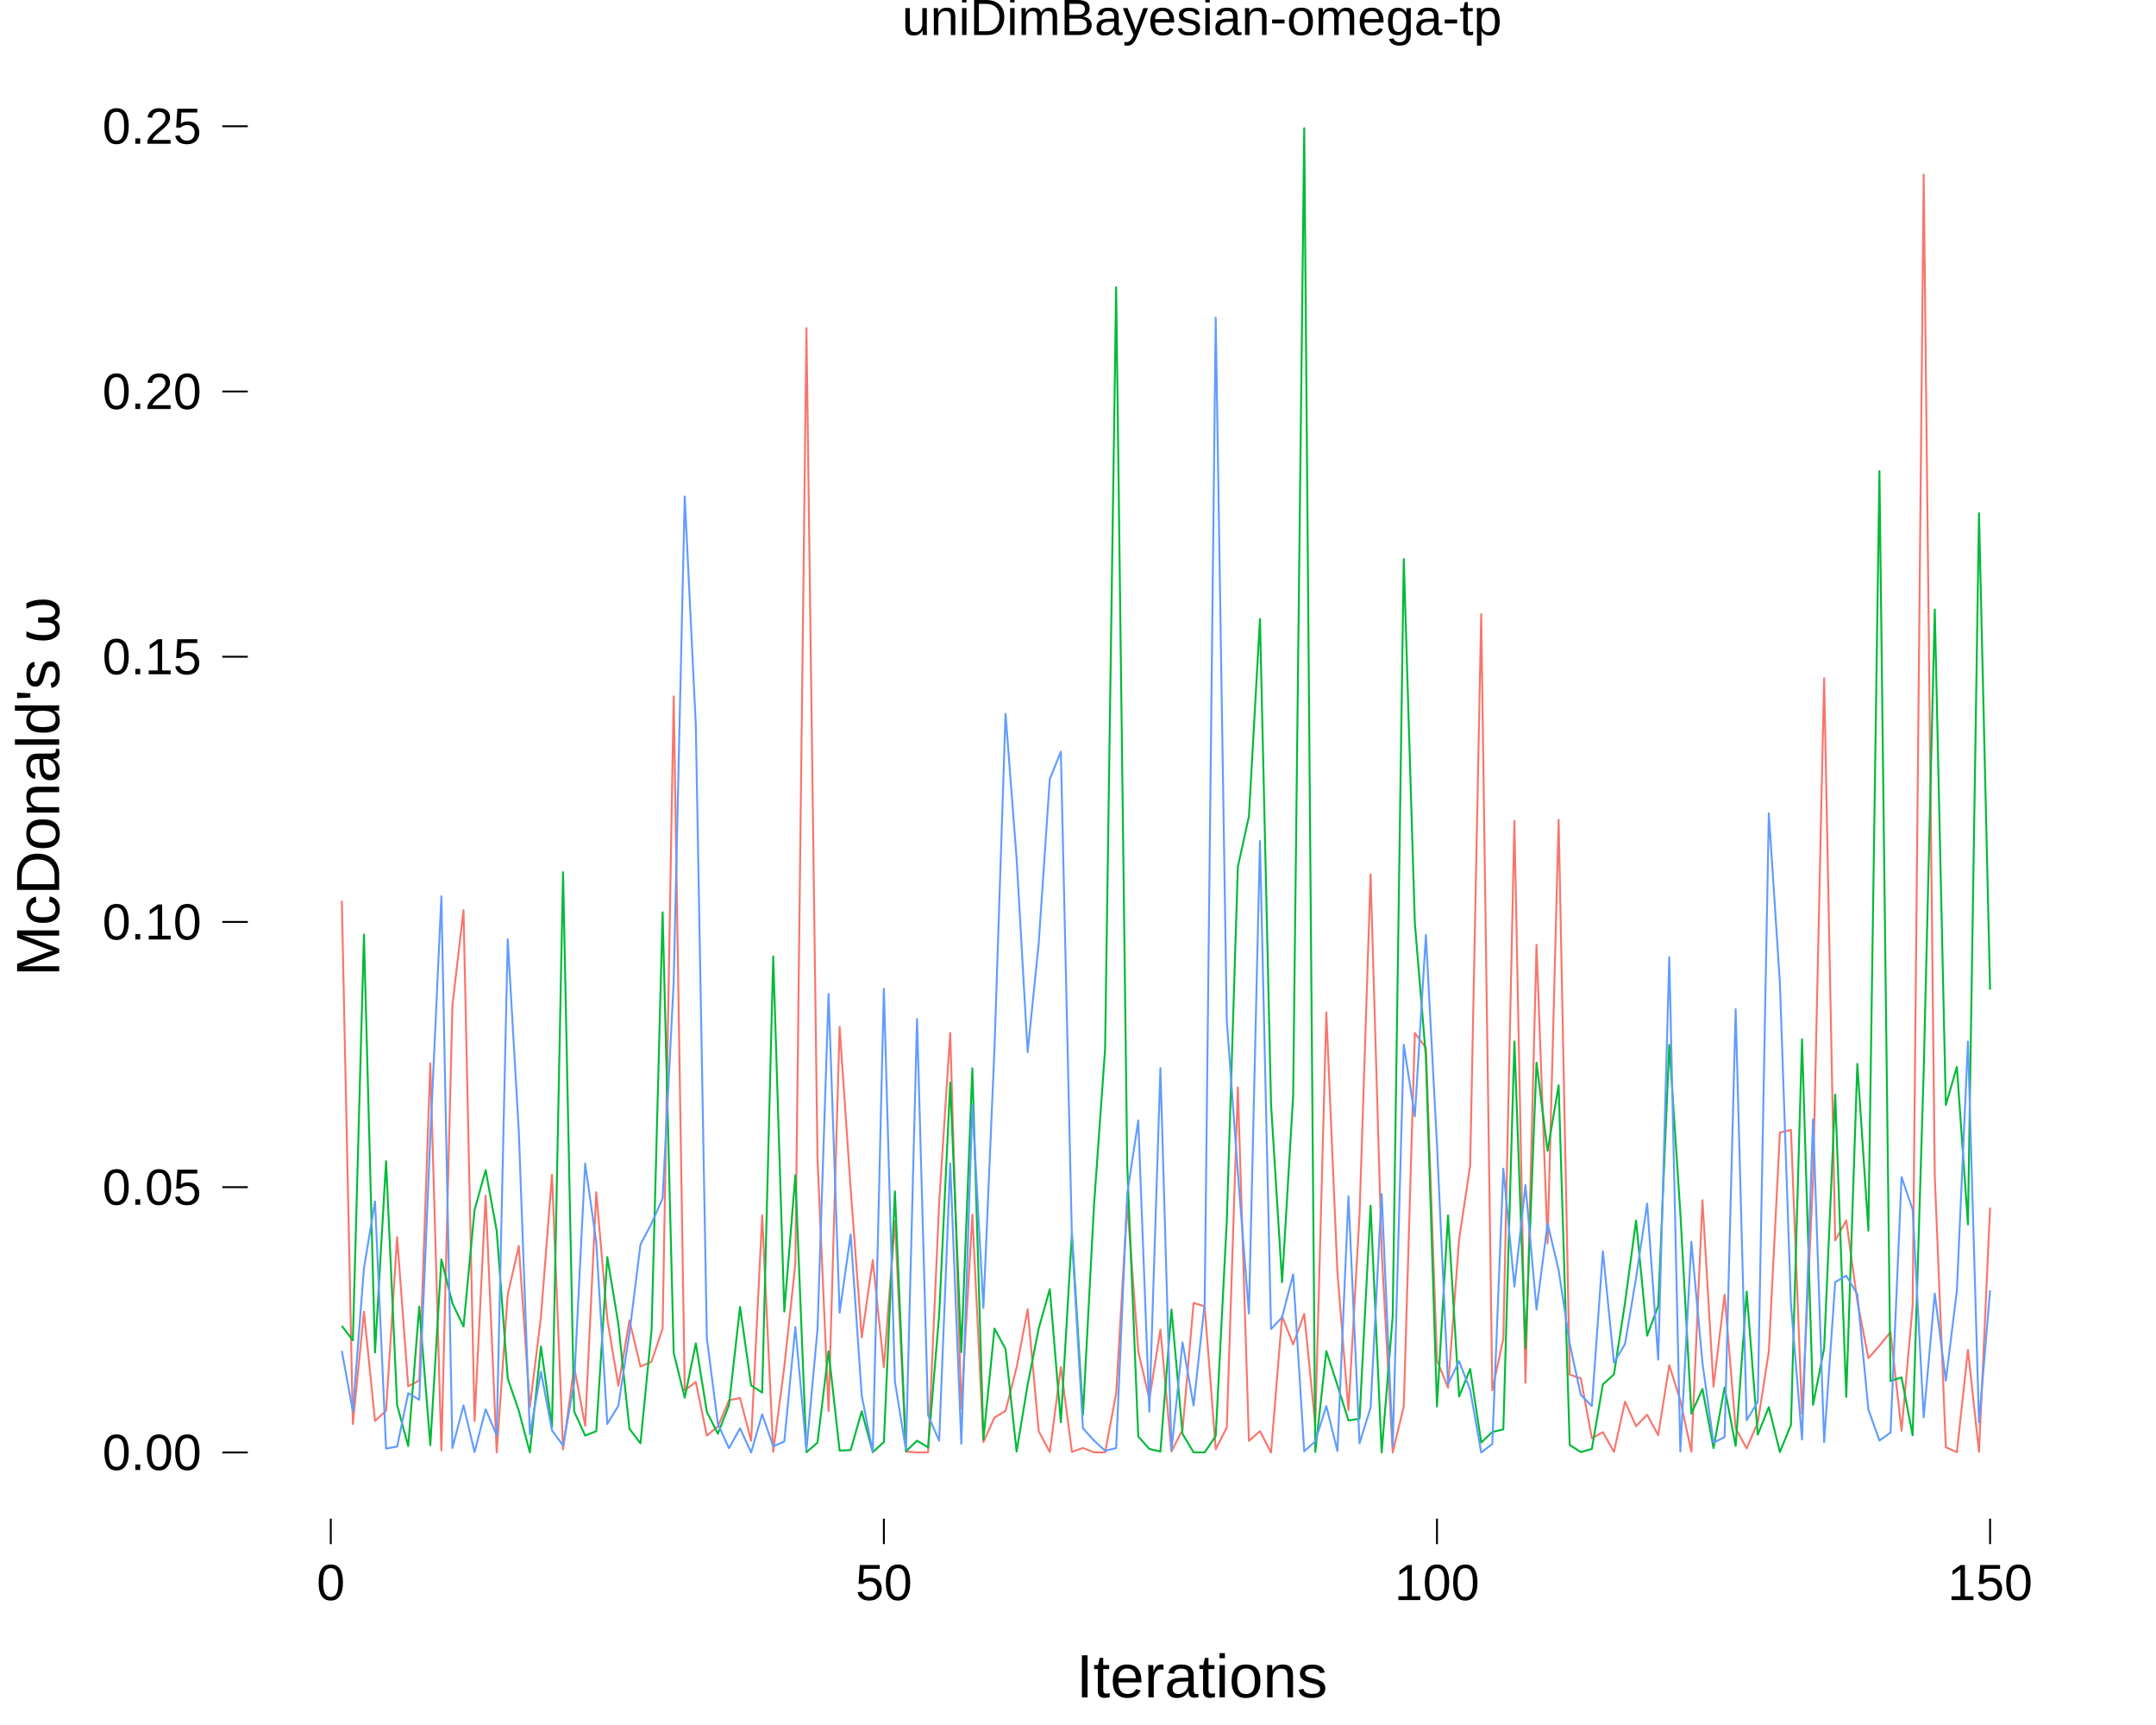
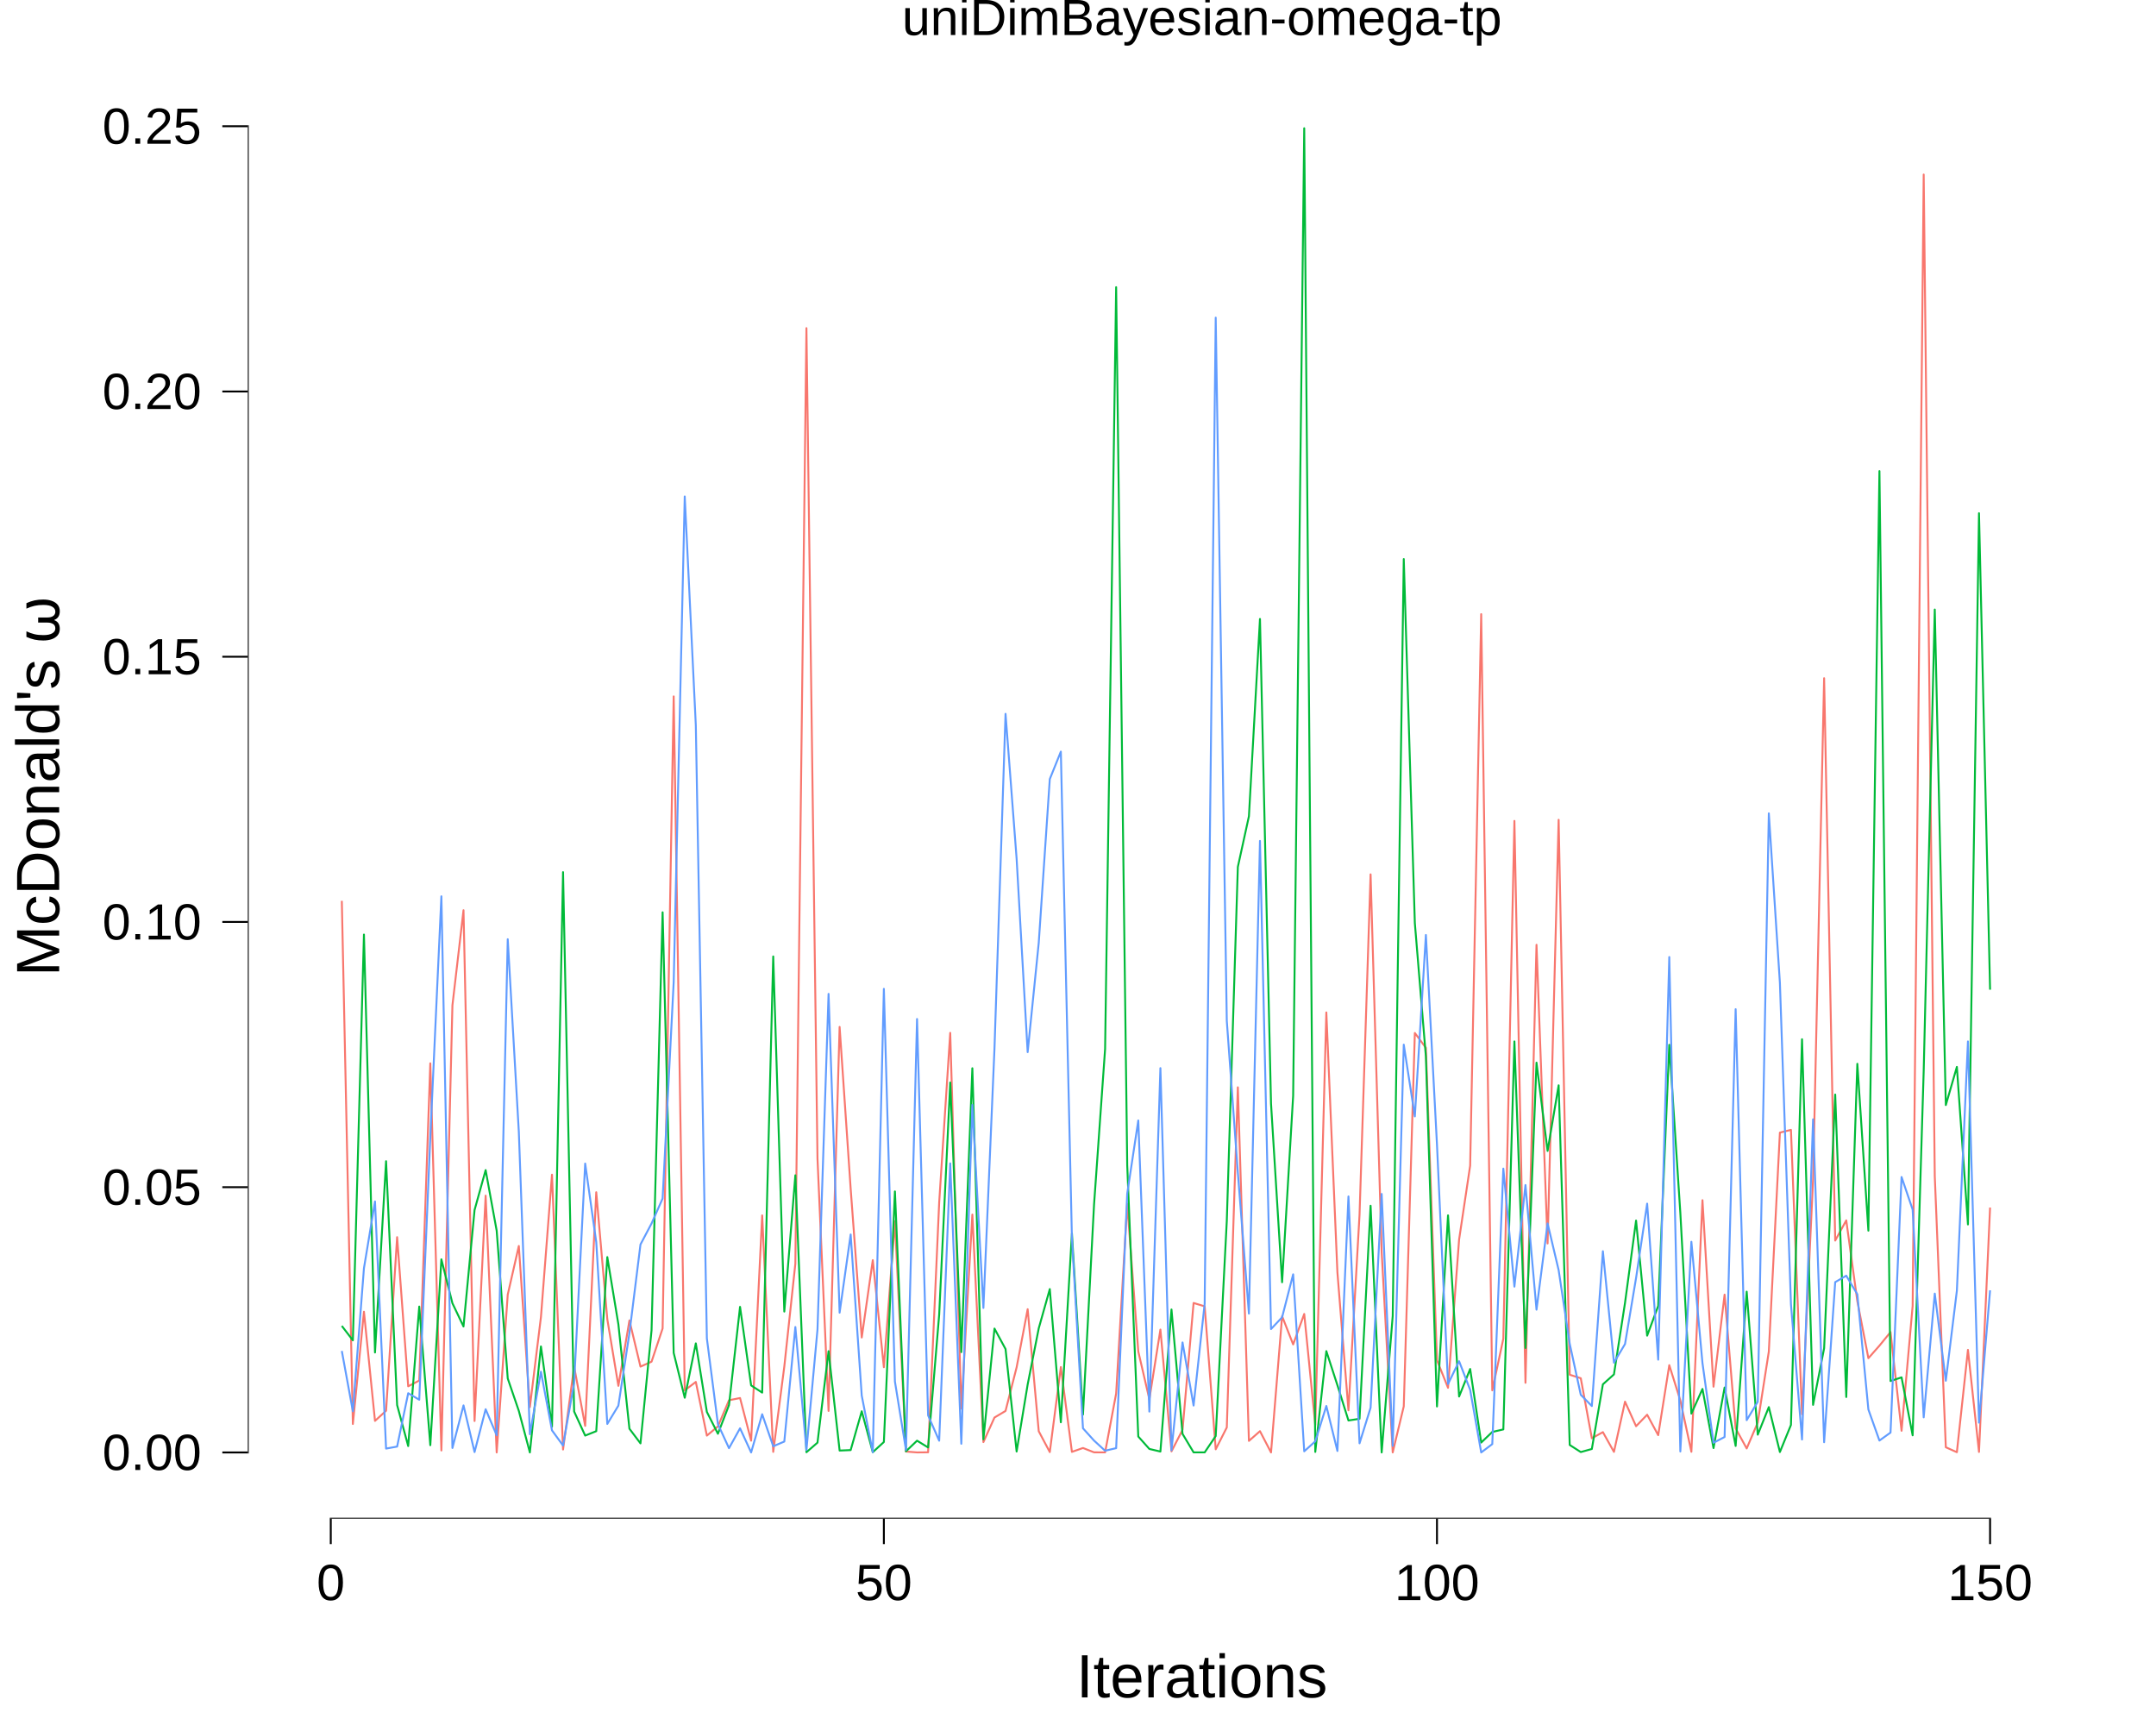
<svg xmlns="http://www.w3.org/2000/svg" viewBox="0 0 720.00 576.00">
  <defs>
    <style type="text/css">
    line, polyline, polygon, path, rect, circle {
      fill: none;
      stroke: #000000;
      stroke-linecap: round;
      stroke-linejoin: round;
      stroke-miterlimit: 10.00;
    }
  </style>
  </defs>
  <rect width="100%" height="100%" style="stroke: none; fill: #FFFFFF;" />
  <rect x="0.00" y="0.00" width="720.00" height="576.00" style="stroke-width: 10.67; stroke: none;" />
  <defs>
    <clipPath id="cpODIuNzV8NzIwLjAwfDUwNy4xMHwyMC43MQ==">
      <rect x="82.75" y="20.71" width="637.25" height="486.38" />
    </clipPath>
  </defs>
  <rect x="82.75" y="20.71" width="637.25" height="486.38" style="stroke-width: 10.67; stroke: none;" clip-path="url(#cpODIuNzV8NzIwLjAwfDUwNy4xMHwyMC43MQ==)" />
  <polyline points="114.15,300.80 117.84,475.49 121.54,438.00 125.23,474.45 128.93,471.07 132.62,413.10 136.32,462.90 140.01,460.98 143.70,355.06 147.40,484.33 151.09,335.69 154.79,303.93 158.48,474.49 162.18,399.25 165.87,484.99 169.56,432.29 173.26,416.05 176.95,469.86 180.65,439.75 184.34,392.24 188.03,484.01 191.73,456.32 195.42,476.11 199.12,398.10 202.81,440.49 206.51,462.75 210.20,440.91 213.89,456.33 217.59,454.68 221.28,443.59 224.98,232.54 228.67,464.27 232.37,461.44 236.06,479.37 239.75,476.30 243.45,467.56 247.14,466.82 250.84,481.06 254.53,405.84 258.22,484.80 261.92,456.31 265.61,421.96 269.31,109.57 273.00,386.83 276.70,471.13 280.39,342.90 284.08,396.92 287.78,446.61 291.47,420.78 295.17,456.53 298.86,407.74 302.55,484.69 306.25,484.98 309.94,484.94 313.64,401.55 317.33,344.88 321.03,470.37 324.72,405.56 328.41,481.53 332.11,473.33 335.80,471.13 339.50,456.58 343.19,437.16 346.89,477.91 350.58,484.87 354.27,456.48 357.97,484.80 361.66,483.50 365.36,484.95 369.05,484.97 372.74,465.31 376.44,401.96 380.13,451.26 383.83,467.21 387.52,443.96 391.22,484.63 394.91,477.45 398.60,435.08 402.30,436.20 405.99,483.94 409.69,476.64 413.38,363.07 417.08,481.13 420.77,477.89 424.46,484.99 428.16,439.49 431.85,448.92 435.55,438.75 439.24,475.81 442.93,338.06 446.63,424.82 450.32,470.92 454.02,405.61 457.71,291.96 461.41,418.04 465.10,484.98 468.79,469.60 472.49,344.93 476.18,349.89 479.88,454.20 483.57,463.40 487.27,413.89 490.96,389.22 494.65,205.07 498.35,464.26 502.04,447.00 505.74,274.11 509.43,461.73 513.12,315.48 516.82,415.21 520.51,273.74 524.21,459.04 527.90,460.21 531.60,480.25 535.29,478.21 538.98,484.80 542.68,468.03 546.37,476.23 550.07,472.39 553.76,479.22 557.46,455.85 561.15,467.63 564.84,484.77 568.54,400.76 572.23,463.03 575.93,432.29 579.62,476.95 583.31,483.66 587.01,474.99 590.70,451.31 594.40,378.19 598.09,377.28 601.79,472.22 605.48,393.88 609.17,226.46 612.87,414.24 616.56,407.50 620.26,434.47 623.95,453.52 627.64,449.34 631.34,444.81 635.03,477.75 638.73,436.03 642.42,58.28 646.12,392.74 649.81,483.26 653.50,484.91 657.20,450.73 660.89,484.82 664.59,403.22 " style="stroke-width: 0.64; stroke: #F8766D; stroke-linecap: butt;" clip-path="url(#cpODIuNzV8NzIwLjAwfDUwNy4xMHwyMC43MQ==)" />
  <polyline points="114.15,442.74 117.84,447.56 121.54,312.06 125.23,451.61 128.93,387.74 132.62,469.17 136.32,482.86 140.01,436.28 143.70,482.57 147.40,420.51 151.09,435.18 154.79,442.93 158.48,404.04 162.18,390.71 165.87,410.97 169.56,460.29 173.26,471.11 176.95,484.99 180.65,449.60 184.34,476.39 188.03,291.22 191.73,471.31 195.42,479.36 199.12,477.89 202.81,419.76 206.51,442.21 210.20,477.07 213.89,481.96 217.59,444.15 221.28,304.63 224.98,451.75 228.67,466.72 232.37,448.57 236.06,471.46 239.75,478.75 243.45,469.18 247.14,436.38 250.84,462.61 254.53,465.01 258.22,319.37 261.92,437.95 265.61,392.44 269.31,484.92 273.00,481.72 276.70,451.17 280.39,484.36 284.08,484.20 287.78,471.24 291.47,484.90 295.17,481.51 298.86,397.83 302.55,484.61 306.25,481.06 309.94,483.32 313.64,438.97 317.33,361.47 321.03,451.49 324.72,356.70 328.41,480.61 332.11,443.63 335.80,450.46 339.50,484.68 343.19,462.30 346.89,443.54 350.58,430.44 354.27,474.92 357.97,411.87 361.66,472.34 365.36,402.23 369.05,350.28 372.74,95.89 376.44,389.10 380.13,479.67 383.83,483.82 387.52,484.69 391.22,437.26 394.91,478.79 398.60,484.96 402.30,484.97 405.99,479.51 409.69,407.68 413.38,289.49 417.08,272.56 420.77,206.68 424.46,368.53 428.16,428.16 431.85,365.91 435.55,42.82 439.24,484.81 442.93,451.16 446.63,462.54 450.32,474.32 454.02,473.75 457.71,402.60 461.41,484.99 465.10,439.41 468.79,186.67 472.49,308.24 476.18,352.83 479.88,469.64 483.57,405.83 487.27,466.31 490.96,457.12 494.65,481.69 498.35,478.15 502.04,477.30 505.74,347.75 509.43,450.10 513.12,354.83 516.82,384.31 520.51,362.40 524.21,482.49 527.90,484.86 531.60,483.83 535.29,462.24 538.98,458.93 542.68,435.02 546.37,407.56 550.07,445.99 553.76,436.07 557.46,348.87 561.15,404.99 564.84,472.03 568.54,463.79 572.23,483.53 575.93,463.31 579.62,482.82 583.31,431.30 587.01,479.05 590.70,469.85 594.40,484.85 598.09,475.81 601.79,347.02 605.48,469.10 609.17,450.20 612.87,365.49 616.56,466.48 620.26,355.22 623.95,410.93 627.64,157.31 631.34,461.14 635.03,459.92 638.73,479.28 642.42,357.61 646.12,203.53 649.81,368.99 653.50,356.25 657.20,408.86 660.89,171.37 664.59,330.47 " style="stroke-width: 0.64; stroke: #00BA38; stroke-linecap: butt;" clip-path="url(#cpODIuNzV8NzIwLjAwfDUwNy4xMHwyMC43MQ==)" />
  <polyline points="114.15,451.10 117.84,471.24 121.54,423.48 125.23,401.19 128.93,483.70 132.62,483.03 136.32,465.21 140.01,467.39 143.70,379.65 147.40,299.29 151.09,483.50 154.79,469.28 158.48,484.86 162.18,470.56 165.87,479.25 169.56,313.62 173.26,377.88 176.95,478.91 180.65,458.04 184.34,477.62 188.03,482.68 191.73,461.79 195.42,388.53 199.12,414.77 202.81,475.47 206.51,469.36 210.20,445.17 213.89,415.54 217.59,408.53 221.28,400.20 224.98,327.94 228.67,165.77 232.37,242.21 236.06,446.91 239.75,475.52 243.45,483.57 247.14,476.93 250.84,484.99 254.53,472.23 258.22,482.93 261.92,481.35 265.61,443.11 269.31,484.19 273.00,443.96 276.70,331.87 280.39,438.32 284.08,412.21 287.78,466.01 291.47,484.92 295.17,330.19 298.86,461.31 302.55,484.13 306.25,340.26 309.94,472.61 313.64,481.07 317.33,388.47 321.03,482.09 324.72,368.92 328.41,436.74 332.11,350.04 335.80,238.36 339.50,286.73 343.19,351.32 346.89,314.81 350.58,260.15 354.27,250.98 357.97,413.42 361.66,476.93 365.36,481.03 369.05,484.41 372.74,483.56 376.44,398.55 380.13,374.14 383.83,471.35 387.52,356.66 391.22,484.27 394.91,448.26 398.60,469.33 402.30,435.29 405.99,106.06 409.69,340.86 413.38,391.56 417.08,438.63 420.77,280.79 424.46,443.79 428.16,439.86 431.85,425.51 435.55,484.61 439.24,481.28 442.93,469.47 446.63,484.50 450.32,399.51 454.02,481.94 457.71,470.06 461.41,398.67 465.10,482.79 468.79,348.82 472.49,372.78 476.18,312.20 479.88,382.18 483.57,462.15 487.27,454.53 490.96,464.09 494.65,484.99 498.35,482.20 502.04,390.22 505.74,429.62 509.43,395.70 513.12,437.31 516.82,408.51 520.51,424.10 524.21,448.69 527.90,465.74 531.60,469.50 535.29,417.80 538.98,455.01 542.68,448.78 546.37,426.72 550.07,401.91 553.76,454.01 557.46,319.57 561.15,484.67 564.84,414.64 568.54,455.12 572.23,481.76 575.93,479.83 579.62,336.98 583.31,474.21 587.01,468.06 590.70,271.59 594.40,328.19 598.09,435.47 601.79,480.67 605.48,373.76 609.17,481.58 612.87,428.12 616.56,425.97 620.26,432.17 623.95,470.65 627.64,481.02 631.34,478.36 635.03,393.02 638.73,403.89 642.42,473.27 646.12,431.95 649.81,461.05 653.50,430.98 657.20,347.75 660.89,475.04 664.59,430.85 " style="stroke-width: 0.64; stroke: #619CFF; stroke-linecap: butt;" clip-path="url(#cpODIuNzV8NzIwLjAwfDUwNy4xMHwyMC43MQ==)" />
+   <line x1="110.14" y1="507.10" x2="664.91" y2="507.10" style="stroke-width: 0.64; stroke-linecap: butt;" clip-path="url(#cpODIuNzV8NzIwLjAwfDUwNy4xMHwyMC43MQ==)" />
+   <line x1="82.75" y1="485.31" x2="82.75" y2="41.83" style="stroke-width: 0.64; stroke-linecap: butt;" clip-path="url(#cpODIuNzV8NzIwLjAwfDUwNy4xMHwyMC43MQ==)" />
  <rect x="82.75" y="20.71" width="637.25" height="486.38" style="stroke-width: 0.00; stroke: none;" clip-path="url(#cpODIuNzV8NzIwLjAwfDUwNy4xMHwyMC43MQ==)" />
  <defs>
    <clipPath id="cpMC4wMHw3MjAuMDB8NTc2LjAwfDAuMDA=">
      <rect x="0.00" y="0.00" width="720.00" height="576.00" />
    </clipPath>
  </defs>
  <polyline points="82.75,507.10 82.75,20.71 " style="stroke-width: 0.00; stroke: none; stroke-linecap: butt;" clip-path="url(#cpMC4wMHw3MjAuMDB8NTc2LjAwfDAuMDA=)" />
  <g clip-path="url(#cpMC4wMHw3MjAuMDB8NTc2LjAwfDAuMDA=)">
    <text x="34.19" y="490.84" style="font-size: 17.00px; font-family: Liberation Sans;" textLength="33.08px" lengthAdjust="spacingAndGlyphs">0.00</text>
  </g>
  <g clip-path="url(#cpMC4wMHw3MjAuMDB8NTc2LjAwfDAuMDA=)">
    <text x="34.19" y="402.27" style="font-size: 17.00px; font-family: Liberation Sans;" textLength="33.08px" lengthAdjust="spacingAndGlyphs">0.05</text>
  </g>
  <g clip-path="url(#cpMC4wMHw3MjAuMDB8NTc2LjAwfDAuMDA=)">
    <text x="34.19" y="313.71" style="font-size: 17.00px; font-family: Liberation Sans;" textLength="33.08px" lengthAdjust="spacingAndGlyphs">0.10</text>
  </g>
  <g clip-path="url(#cpMC4wMHw3MjAuMDB8NTc2LjAwfDAuMDA=)">
    <text x="34.19" y="225.14" style="font-size: 17.00px; font-family: Liberation Sans;" textLength="33.08px" lengthAdjust="spacingAndGlyphs">0.15</text>
  </g>
  <g clip-path="url(#cpMC4wMHw3MjAuMDB8NTc2LjAwfDAuMDA=)">
    <text x="34.19" y="136.57" style="font-size: 17.00px; font-family: Liberation Sans;" textLength="33.08px" lengthAdjust="spacingAndGlyphs">0.20</text>
  </g>
  <g clip-path="url(#cpMC4wMHw3MjAuMDB8NTc2LjAwfDAuMDA=)">
    <text x="34.19" y="48.00" style="font-size: 17.00px; font-family: Liberation Sans;" textLength="33.08px" lengthAdjust="spacingAndGlyphs">0.25</text>
  </g>
  <polyline points="74.25,484.99 82.75,484.99 " style="stroke-width: 0.64; stroke-linecap: butt;" clip-path="url(#cpMC4wMHw3MjAuMDB8NTc2LjAwfDAuMDA=)" />
  <polyline points="74.25,396.42 82.75,396.42 " style="stroke-width: 0.64; stroke-linecap: butt;" clip-path="url(#cpMC4wMHw3MjAuMDB8NTc2LjAwfDAuMDA=)" />
  <polyline points="74.25,307.85 82.75,307.85 " style="stroke-width: 0.64; stroke-linecap: butt;" clip-path="url(#cpMC4wMHw3MjAuMDB8NTc2LjAwfDAuMDA=)" />
  <polyline points="74.25,219.29 82.75,219.29 " style="stroke-width: 0.64; stroke-linecap: butt;" clip-path="url(#cpMC4wMHw3MjAuMDB8NTc2LjAwfDAuMDA=)" />
  <polyline points="74.25,130.72 82.75,130.72 " style="stroke-width: 0.64; stroke-linecap: butt;" clip-path="url(#cpMC4wMHw3MjAuMDB8NTc2LjAwfDAuMDA=)" />
  <polyline points="74.25,42.15 82.75,42.15 " style="stroke-width: 0.64; stroke-linecap: butt;" clip-path="url(#cpMC4wMHw3MjAuMDB8NTc2LjAwfDAuMDA=)" />
  <polyline points="82.75,507.10 720.00,507.10 " style="stroke-width: 0.00; stroke: none; stroke-linecap: butt;" clip-path="url(#cpMC4wMHw3MjAuMDB8NTc2LjAwfDAuMDA=)" />
  <polyline points="110.46,515.60 110.46,507.10 " style="stroke-width: 0.64; stroke-linecap: butt;" clip-path="url(#cpMC4wMHw3MjAuMDB8NTc2LjAwfDAuMDA=)" />
  <polyline points="295.17,515.60 295.17,507.10 " style="stroke-width: 0.64; stroke-linecap: butt;" clip-path="url(#cpMC4wMHw3MjAuMDB8NTc2LjAwfDAuMDA=)" />
  <polyline points="479.88,515.60 479.88,507.10 " style="stroke-width: 0.64; stroke-linecap: butt;" clip-path="url(#cpMC4wMHw3MjAuMDB8NTc2LjAwfDAuMDA=)" />
  <polyline points="664.59,515.60 664.59,507.10 " style="stroke-width: 0.64; stroke-linecap: butt;" clip-path="url(#cpMC4wMHw3MjAuMDB8NTc2LjAwfDAuMDA=)" />
  <g clip-path="url(#cpMC4wMHw3MjAuMDB8NTc2LjAwfDAuMDA=)">
    <text x="105.73" y="534.28" style="font-size: 17.00px; font-family: Liberation Sans;" textLength="9.45px" lengthAdjust="spacingAndGlyphs">0</text>
  </g>
  <g clip-path="url(#cpMC4wMHw3MjAuMDB8NTc2LjAwfDAuMDA=)">
    <text x="285.71" y="534.28" style="font-size: 17.00px; font-family: Liberation Sans;" textLength="18.91px" lengthAdjust="spacingAndGlyphs">50</text>
  </g>
  <g clip-path="url(#cpMC4wMHw3MjAuMDB8NTc2LjAwfDAuMDA=)">
    <text x="465.70" y="534.28" style="font-size: 17.00px; font-family: Liberation Sans;" textLength="28.36px" lengthAdjust="spacingAndGlyphs">100</text>
  </g>
  <g clip-path="url(#cpMC4wMHw3MjAuMDB8NTc2LjAwfDAuMDA=)">
    <text x="650.41" y="534.28" style="font-size: 17.00px; font-family: Liberation Sans;" textLength="28.36px" lengthAdjust="spacingAndGlyphs">150</text>
  </g>
  <g clip-path="url(#cpMC4wMHw3MjAuMDB8NTc2LjAwfDAuMDA=)">
    <text x="359.41" y="566.78" style="font-size: 20.40px; font-family: Liberation Sans;" textLength="83.92px" lengthAdjust="spacingAndGlyphs">Iterations</text>
  </g>
  <g clip-path="url(#cpMC4wMHw3MjAuMDB8NTc2LjAwfDAuMDA=)">
    <text transform="translate(19.76,326.01) rotate(-90)" style="font-size: 20.40px; font-family: Liberation Sans;" textLength="105.91px" lengthAdjust="spacingAndGlyphs">McDonald's</text>
  </g>
  <g clip-path="url(#cpMC4wMHw3MjAuMDB8NTc2LjAwfDAuMDA=)">
    <text transform="translate(19.76,220.11) rotate(-90)" style="font-size: 20.40px; font-family: Symbola;" textLength="5.09px" lengthAdjust="spacingAndGlyphs"> </text>
  </g>
  <g clip-path="url(#cpMC4wMHw3MjAuMDB8NTc2LjAwfDAuMDA=)">
    <text transform="translate(19.76,215.01) rotate(-90)" style="font-size: 20.40px; font-family: Symbola;" textLength="13.22px" lengthAdjust="spacingAndGlyphs">ω</text>
  </g>
  <g clip-path="url(#cpMC4wMHw3MjAuMDB8NTc2LjAwfDAuMDA=)">
    <text x="301.23" y="11.70" style="font-size: 17.00px; font-family: Liberation Sans;" textLength="200.30px" lengthAdjust="spacingAndGlyphs">uniDimBayesian-omega-tp</text>
  </g>
</svg>
